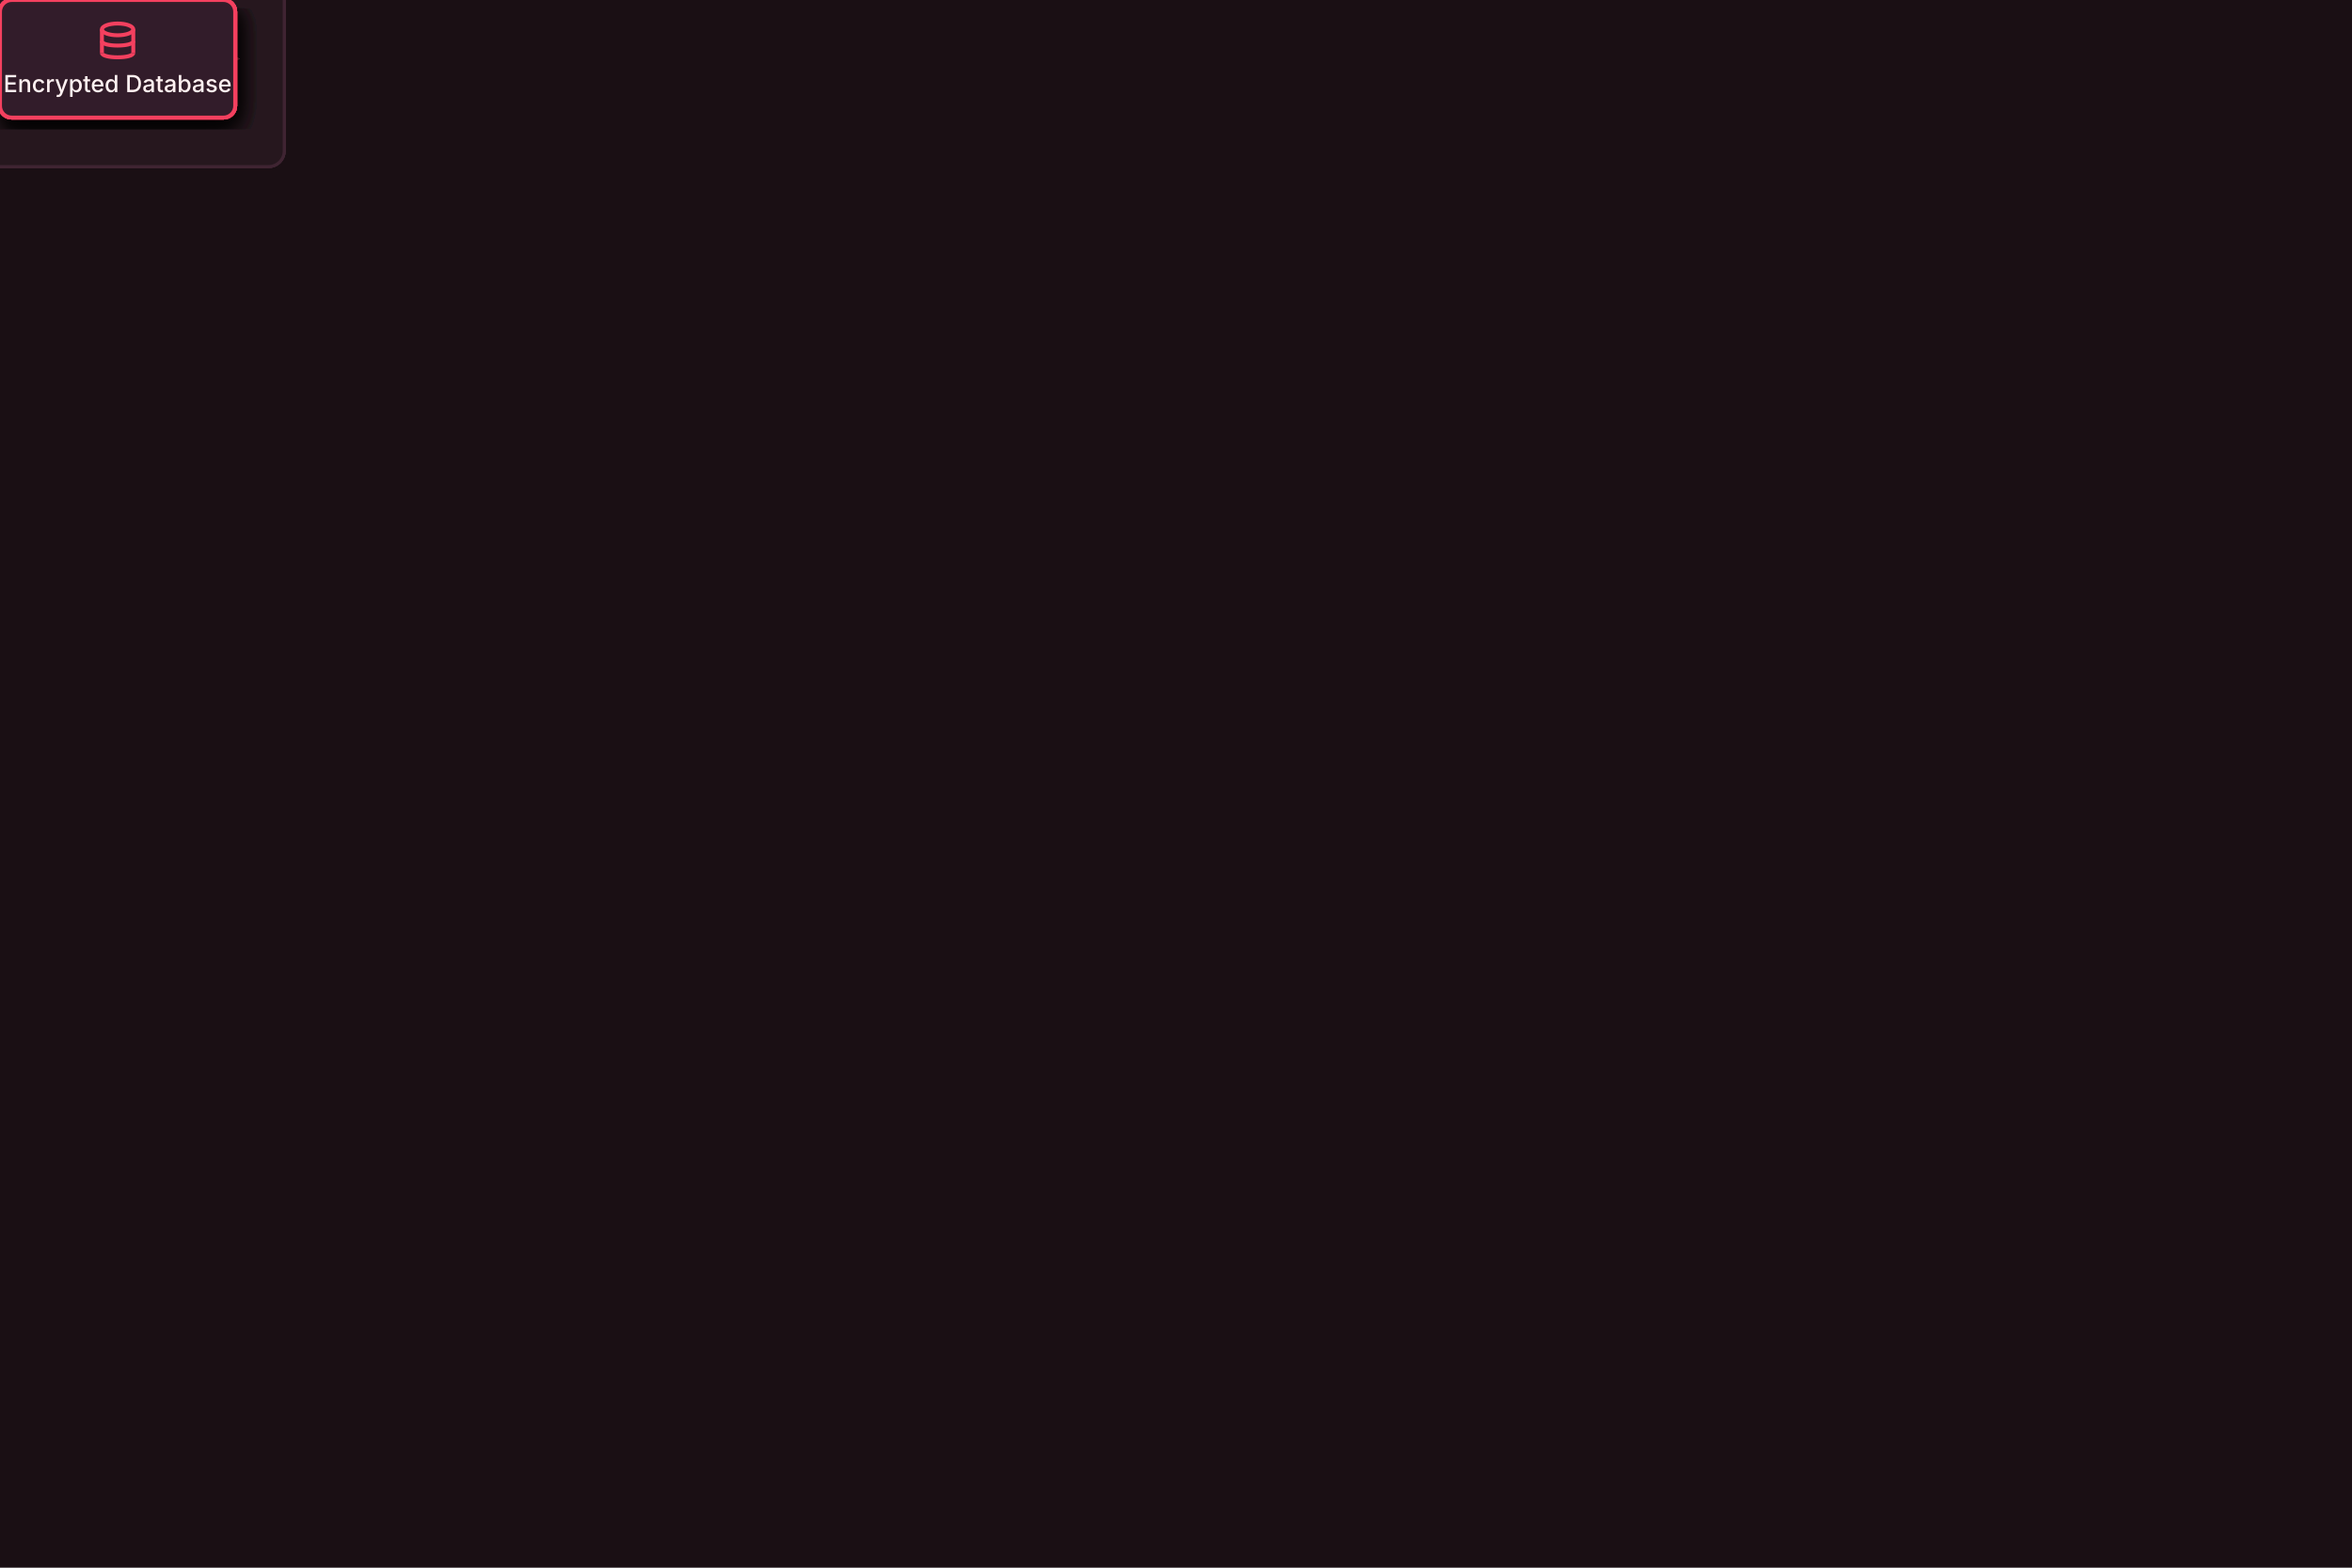
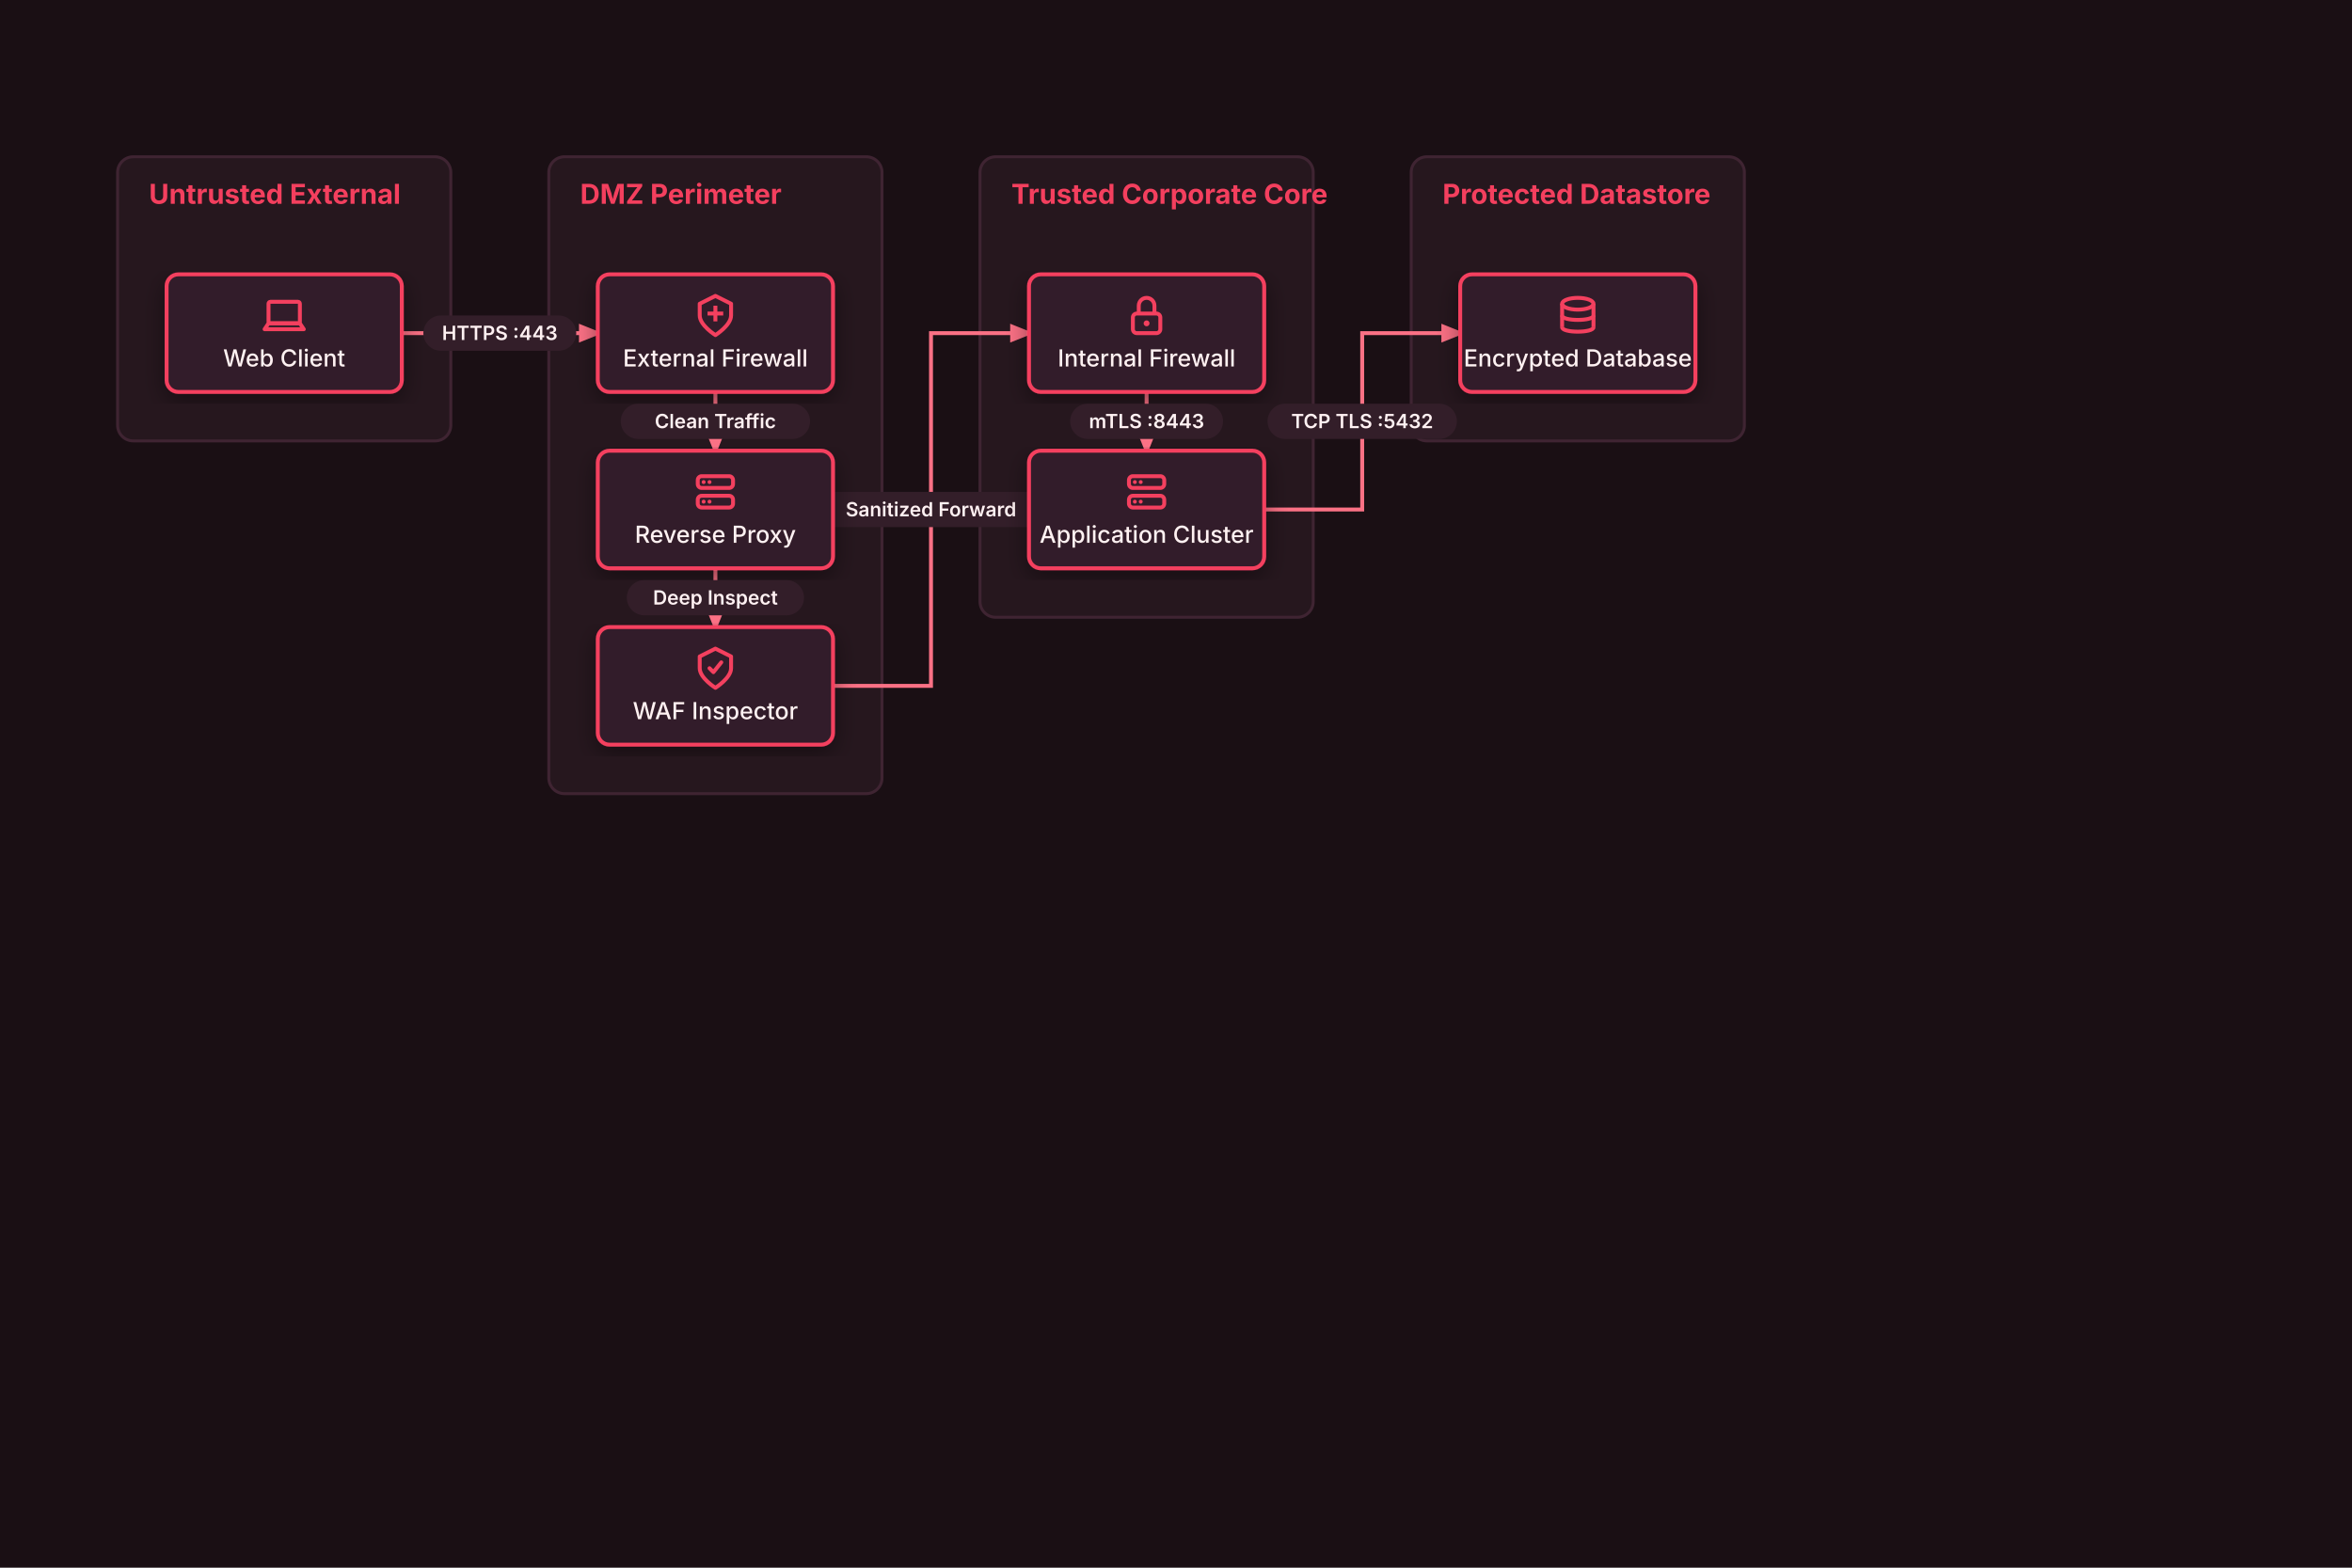
<svg xmlns="http://www.w3.org/2000/svg" viewBox="0 0 1200.0 800.0" width="1200.0" height="800.0">
  <defs>
    <marker id="arrow" viewBox="0 0 10 10" refX="8" refY="5" markerWidth="6" markerHeight="6" orient="auto-start-reverse">
      <path d="M 0 1 L 10 5 L 0 9 z" fill="#F43F5E" />
    </marker>
    <marker id="arrow-FB7185" viewBox="0 0 10 10" refX="8" refY="5" markerWidth="6" markerHeight="6" orient="auto-start-reverse">
      <path d="M 0 1 L 10 5 L 0 9 z" fill="#FB7185" />
    </marker>
    <filter id="shadow" x="-10%" y="-10%" width="120%" height="120%">
      <feDropShadow dx="0" dy="4" stdDeviation="6" flood-color="#000000" flood-opacity="0.4" />
    </filter>
  </defs>
  <rect width="100%" height="100%" fill="#1A0F14" />
  <g id="group_1">
-     <rect x="-25.0" y="-60.0" width="170.0" height="145.0" rx="8" fill="#26171E" stroke="#3F2432" stroke-width="1.5" />
-     <text x="-9.0" y="-36.0" fill="#F43F5E" font-family="Inter, -apple-system, BlinkMacSystemFont, 'Segoe UI', Roboto, sans-serif" font-size="14" font-weight="bold">Untrusted External</text>
+     <rect x="60.0" y="80.0" width="170.0" height="145.0" rx="8" fill="#26171E" stroke="#3F2432" stroke-width="1.5" />
+     <text x="76.0" y="104.0" fill="#F43F5E" font-family="Inter, -apple-system, BlinkMacSystemFont, 'Segoe UI', Roboto, sans-serif" font-size="14" font-weight="bold">Untrusted External</text>
  </g>
  <g id="group_2">
-     <rect x="-25.0" y="-60.0" width="170.0" height="145.0" rx="8" fill="#26171E" stroke="#3F2432" stroke-width="1.5" />
-     <text x="-9.0" y="-36.0" fill="#F43F5E" font-family="Inter, -apple-system, BlinkMacSystemFont, 'Segoe UI', Roboto, sans-serif" font-size="14" font-weight="bold">DMZ Perimeter</text>
+     <rect x="280.0" y="80.0" width="170.0" height="325.0" rx="8" fill="#26171E" stroke="#3F2432" stroke-width="1.5" />
+     <text x="296.0" y="104.0" fill="#F43F5E" font-family="Inter, -apple-system, BlinkMacSystemFont, 'Segoe UI', Roboto, sans-serif" font-size="14" font-weight="bold">DMZ Perimeter</text>
  </g>
  <g id="group_3">
-     <rect x="-25.0" y="-60.0" width="170.0" height="145.0" rx="8" fill="#26171E" stroke="#3F2432" stroke-width="1.5" />
-     <text x="-9.0" y="-36.0" fill="#F43F5E" font-family="Inter, -apple-system, BlinkMacSystemFont, 'Segoe UI', Roboto, sans-serif" font-size="14" font-weight="bold">Trusted Corporate Core</text>
+     <rect x="500.0" y="80.0" width="170.0" height="235.0" rx="8" fill="#26171E" stroke="#3F2432" stroke-width="1.5" />
+     <text x="516.0" y="104.0" fill="#F43F5E" font-family="Inter, -apple-system, BlinkMacSystemFont, 'Segoe UI', Roboto, sans-serif" font-size="14" font-weight="bold">Trusted Corporate Core</text>
  </g>
  <g id="group_4">
-     <rect x="-25.0" y="-60.0" width="170.0" height="145.0" rx="8" fill="#26171E" stroke="#3F2432" stroke-width="1.5" />
-     <text x="-9.0" y="-36.0" fill="#F43F5E" font-family="Inter, -apple-system, BlinkMacSystemFont, 'Segoe UI', Roboto, sans-serif" font-size="14" font-weight="bold">Protected Datastore</text>
+     <rect x="720.0" y="80.0" width="170.0" height="145.0" rx="8" fill="#26171E" stroke="#3F2432" stroke-width="1.5" />
+     <text x="736.0" y="104.0" fill="#F43F5E" font-family="Inter, -apple-system, BlinkMacSystemFont, 'Segoe UI', Roboto, sans-serif" font-size="14" font-weight="bold">Protected Datastore</text>
  </g>
-   <path d="M 0.0 30.0 L 120.0 30.0" fill="none" stroke="#FB7185" stroke-width="2" marker-end="url(#arrow-FB7185)" />
+   <path d="M 205.0 170.0 L 305.0 170.0" fill="none" stroke="#FB7185" stroke-width="2" marker-end="url(#arrow-FB7185)" />
  <g class="badge">
-     <rect x="21.0" y="21.0" width="78.0" height="18.0" rx="9.0" fill="#331E29" />
-     <text x="60.0" y="33.5" fill="#FFF1F2" font-size="10.0" font-family="Inter, -apple-system, BlinkMacSystemFont, 'Segoe UI', Roboto, sans-serif" font-weight="600" text-anchor="middle">HTTPS :443</text>
+     <rect x="216.0" y="161.0" width="78.0" height="18.0" rx="9.0" fill="#331E29" />
+     <text x="255.0" y="173.5" fill="#FFF1F2" font-size="10.0" font-family="Inter, -apple-system, BlinkMacSystemFont, 'Segoe UI', Roboto, sans-serif" font-weight="600" text-anchor="middle">HTTPS :443</text>
  </g>
-   <path d="M 0.0 30.0 L 120.0 30.0" fill="none" stroke="#FB7185" stroke-width="2" marker-end="url(#arrow-FB7185)" />
+   <path d="M 365.0 200.0 L 365.0 230.0" fill="none" stroke="#FB7185" stroke-width="2" marker-end="url(#arrow-FB7185)" />
  <g class="badge">
-     <rect x="11.7" y="21.0" width="96.6" height="18.0" rx="9.0" fill="#331E29" />
-     <text x="60.0" y="33.5" fill="#FFF1F2" font-size="10.0" font-family="Inter, -apple-system, BlinkMacSystemFont, 'Segoe UI', Roboto, sans-serif" font-weight="600" text-anchor="middle">Clean Traffic</text>
+     <rect x="316.7" y="206.0" width="96.6" height="18.0" rx="9.0" fill="#331E29" />
+     <text x="365.0" y="218.5" fill="#FFF1F2" font-size="10.0" font-family="Inter, -apple-system, BlinkMacSystemFont, 'Segoe UI', Roboto, sans-serif" font-weight="600" text-anchor="middle">Clean Traffic</text>
  </g>
-   <path d="M 0.0 30.0 L 120.0 30.0" fill="none" stroke="#FB7185" stroke-width="2" marker-end="url(#arrow-FB7185)" />
+   <path d="M 365.0 290.0 L 365.0 320.0" fill="none" stroke="#FB7185" stroke-width="2" marker-end="url(#arrow-FB7185)" />
  <g class="badge">
-     <rect x="14.8" y="21.0" width="90.4" height="18.0" rx="9.0" fill="#331E29" />
-     <text x="60.0" y="33.5" fill="#FFF1F2" font-size="10.0" font-family="Inter, -apple-system, BlinkMacSystemFont, 'Segoe UI', Roboto, sans-serif" font-weight="600" text-anchor="middle">Deep Inspect</text>
+     <rect x="319.8" y="296.0" width="90.4" height="18.0" rx="9.0" fill="#331E29" />
+     <text x="365.0" y="308.5" fill="#FFF1F2" font-size="10.0" font-family="Inter, -apple-system, BlinkMacSystemFont, 'Segoe UI', Roboto, sans-serif" font-weight="600" text-anchor="middle">Deep Inspect</text>
  </g>
-   <path d="M 0.0 30.0 L 120.0 30.0" fill="none" stroke="#FB7185" stroke-width="2" marker-end="url(#arrow-FB7185)" />
+   <path d="M 425.0 350.0 L 475.0 350.0 L 475.0 170.0 L 525.0 170.0" fill="none" stroke="#FB7185" stroke-width="2" marker-end="url(#arrow-FB7185)" />
  <g class="badge">
-     <rect x="-0.7" y="21.0" width="121.4" height="18.0" rx="9.0" fill="#331E29" />
-     <text x="60.0" y="33.5" fill="#FFF1F2" font-size="10.0" font-family="Inter, -apple-system, BlinkMacSystemFont, 'Segoe UI', Roboto, sans-serif" font-weight="600" text-anchor="middle">Sanitized Forward</text>
+     <rect x="414.3" y="251.0" width="121.4" height="18.0" rx="9.0" fill="#331E29" />
+     <text x="475.0" y="263.5" fill="#FFF1F2" font-size="10.0" font-family="Inter, -apple-system, BlinkMacSystemFont, 'Segoe UI', Roboto, sans-serif" font-weight="600" text-anchor="middle">Sanitized Forward</text>
  </g>
-   <path d="M 0.0 30.0 L 120.0 30.0" fill="none" stroke="#FB7185" stroke-width="2" marker-end="url(#arrow-FB7185)" />
+   <path d="M 585.0 200.0 L 585.0 230.0" fill="none" stroke="#FB7185" stroke-width="2" marker-end="url(#arrow-FB7185)" />
  <g class="badge">
-     <rect x="21.0" y="21.0" width="78.0" height="18.0" rx="9.0" fill="#331E29" />
-     <text x="60.0" y="33.5" fill="#FFF1F2" font-size="10.0" font-family="Inter, -apple-system, BlinkMacSystemFont, 'Segoe UI', Roboto, sans-serif" font-weight="600" text-anchor="middle">mTLS :8443</text>
+     <rect x="546.0" y="206.0" width="78.0" height="18.0" rx="9.0" fill="#331E29" />
+     <text x="585.0" y="218.5" fill="#FFF1F2" font-size="10.0" font-family="Inter, -apple-system, BlinkMacSystemFont, 'Segoe UI', Roboto, sans-serif" font-weight="600" text-anchor="middle">mTLS :8443</text>
  </g>
-   <path d="M 0.0 30.0 L 120.0 30.0" fill="none" stroke="#FB7185" stroke-width="2" marker-end="url(#arrow-FB7185)" />
+   <path d="M 645.0 260.0 L 695.0 260.0 L 695.0 170.0 L 745.0 170.0" fill="none" stroke="#FB7185" stroke-width="2" marker-end="url(#arrow-FB7185)" />
  <g class="badge">
-     <rect x="11.7" y="21.0" width="96.6" height="18.0" rx="9.0" fill="#331E29" />
-     <text x="60.0" y="33.5" fill="#FFF1F2" font-size="10.0" font-family="Inter, -apple-system, BlinkMacSystemFont, 'Segoe UI', Roboto, sans-serif" font-weight="600" text-anchor="middle">TCP TLS :5432</text>
+     <rect x="646.7" y="206.0" width="96.6" height="18.0" rx="9.0" fill="#331E29" />
+     <text x="695.0" y="218.5" fill="#FFF1F2" font-size="10.0" font-family="Inter, -apple-system, BlinkMacSystemFont, 'Segoe UI', Roboto, sans-serif" font-weight="600" text-anchor="middle">TCP TLS :5432</text>
  </g>
  <g id="client" filter="url(#shadow)">
-     <rect x="0.0" y="0.0" width="120.0" height="60.0" rx="6.0" fill="#331E29" stroke="#F43F5E" stroke-width="2.0" />
-     <g class="icon icon-laptop" transform="translate(48.0, 9.0) scale(1.0)">
+     <rect x="85.0" y="140.0" width="120.0" height="60.0" rx="6.0" fill="#331E29" stroke="#F43F5E" stroke-width="2.0" />
+     <g class="icon icon-laptop" transform="translate(133.0, 149.0) scale(1.0)">
      <rect x="4" y="5" width="16" height="11" rx="1" fill="none" stroke="#F43F5E" stroke-width="2.0" />
      <path d="M 2 19 H 22 L 20 16 H 4 Z" fill="none" stroke="#F43F5E" stroke-width="2.0" stroke-linejoin="round" />
    </g>
-     <text x="60.0" y="47.0" text-anchor="middle" fill="#FFF1F2" font-family="Inter, -apple-system, BlinkMacSystemFont, 'Segoe UI', Roboto, sans-serif" font-size="12" font-weight="500">Web Client</text>
+     <text x="145.0" y="187.0" text-anchor="middle" fill="#FFF1F2" font-family="Inter, -apple-system, BlinkMacSystemFont, 'Segoe UI', Roboto, sans-serif" font-size="12" font-weight="500">Web Client</text>
  </g>
  <g id="ext_fw" filter="url(#shadow)">
-     <rect x="0.0" y="0.0" width="120.0" height="60.0" rx="6.0" fill="#331E29" stroke="#F43F5E" stroke-width="2.0" />
-     <g class="icon icon-firewall" transform="translate(48.0, 9.0) scale(1.0)">
+     <rect x="305.0" y="140.0" width="120.0" height="60.0" rx="6.0" fill="#331E29" stroke="#F43F5E" stroke-width="2.0" />
+     <g class="icon icon-firewall" transform="translate(353.0, 149.0) scale(1.0)">
      <path d="M 12 2 L 20 6 V 12 C 20 17 12 22 12 22 C 12 22 4 17 4 12 V 6 Z" fill="none" stroke="#F43F5E" stroke-width="2.0" stroke-linejoin="round" />
      <line x1="8" y1="11" x2="16" y2="11" stroke="#F43F5E" stroke-width="2.0" />
      <line x1="12" y1="7" x2="12" y2="15" stroke="#F43F5E" stroke-width="2.0" />
    </g>
-     <text x="60.0" y="47.0" text-anchor="middle" fill="#FFF1F2" font-family="Inter, -apple-system, BlinkMacSystemFont, 'Segoe UI', Roboto, sans-serif" font-size="12" font-weight="500">External Firewall</text>
+     <text x="365.0" y="187.0" text-anchor="middle" fill="#FFF1F2" font-family="Inter, -apple-system, BlinkMacSystemFont, 'Segoe UI', Roboto, sans-serif" font-size="12" font-weight="500">External Firewall</text>
  </g>
  <g id="proxy" filter="url(#shadow)">
-     <rect x="0.0" y="0.0" width="120.0" height="60.0" rx="6.0" fill="#331E29" stroke="#F43F5E" stroke-width="2.0" />
-     <g class="icon icon-server" transform="translate(48.0, 9.0) scale(1.0)">
+     <rect x="305.0" y="230.0" width="120.0" height="60.0" rx="6.0" fill="#331E29" stroke="#F43F5E" stroke-width="2.0" />
+     <g class="icon icon-server" transform="translate(353.0, 239.0) scale(1.0)">
      <rect x="3" y="4" width="18" height="6" rx="2" fill="none" stroke="#F43F5E" stroke-width="2.0" />
      <rect x="3" y="14" width="18" height="6" rx="2" fill="none" stroke="#F43F5E" stroke-width="2.0" />
      <circle cx="6" cy="7" r="1" fill="#F43F5E" />
      <circle cx="9" cy="7" r="1" fill="#F43F5E" />
      <circle cx="6" cy="17" r="1" fill="#F43F5E" />
      <circle cx="9" cy="17" r="1" fill="#F43F5E" />
    </g>
-     <text x="60.0" y="47.0" text-anchor="middle" fill="#FFF1F2" font-family="Inter, -apple-system, BlinkMacSystemFont, 'Segoe UI', Roboto, sans-serif" font-size="12" font-weight="500">Reverse Proxy</text>
+     <text x="365.0" y="277.0" text-anchor="middle" fill="#FFF1F2" font-family="Inter, -apple-system, BlinkMacSystemFont, 'Segoe UI', Roboto, sans-serif" font-size="12" font-weight="500">Reverse Proxy</text>
  </g>
  <g id="waf" filter="url(#shadow)">
-     <rect x="0.0" y="0.0" width="120.0" height="60.0" rx="6.0" fill="#331E29" stroke="#F43F5E" stroke-width="2.0" />
-     <g class="icon icon-shield_check" transform="translate(48.0, 9.0) scale(1.0)">
+     <rect x="305.0" y="320.0" width="120.0" height="60.0" rx="6.0" fill="#331E29" stroke="#F43F5E" stroke-width="2.0" />
+     <g class="icon icon-shield_check" transform="translate(353.0, 329.0) scale(1.0)">
      <path d="M 12 2 L 20 6 V 12 C 20 17 12 22 12 22 C 12 22 4 17 4 12 V 6 Z" fill="none" stroke="#F43F5E" stroke-width="2.0" stroke-linejoin="round" />
      <polyline points="9,12 11,14 15,9" fill="none" stroke="#F43F5E" stroke-width="2.0" stroke-linecap="round" stroke-linejoin="round" />
    </g>
-     <text x="60.0" y="47.0" text-anchor="middle" fill="#FFF1F2" font-family="Inter, -apple-system, BlinkMacSystemFont, 'Segoe UI', Roboto, sans-serif" font-size="12" font-weight="500">WAF Inspector</text>
+     <text x="365.0" y="367.0" text-anchor="middle" fill="#FFF1F2" font-family="Inter, -apple-system, BlinkMacSystemFont, 'Segoe UI', Roboto, sans-serif" font-size="12" font-weight="500">WAF Inspector</text>
  </g>
  <g id="int_fw" filter="url(#shadow)">
-     <rect x="0.0" y="0.0" width="120.0" height="60.0" rx="6.0" fill="#331E29" stroke="#F43F5E" stroke-width="2.0" />
-     <g class="icon icon-lock" transform="translate(48.0, 9.0) scale(1.0)">
+     <rect x="525.0" y="140.0" width="120.0" height="60.0" rx="6.0" fill="#331E29" stroke="#F43F5E" stroke-width="2.0" />
+     <g class="icon icon-lock" transform="translate(573.0, 149.0) scale(1.0)">
      <rect x="5" y="11" width="14" height="10" rx="2" fill="none" stroke="#F43F5E" stroke-width="2.0" />
      <path d="M 8 11 V 7 A 4 4 0 0 1 16 7 V 11" fill="none" stroke="#F43F5E" stroke-width="2.0" />
      <circle cx="12" cy="16" r="1.5" fill="#F43F5E" />
    </g>
-     <text x="60.0" y="47.0" text-anchor="middle" fill="#FFF1F2" font-family="Inter, -apple-system, BlinkMacSystemFont, 'Segoe UI', Roboto, sans-serif" font-size="12" font-weight="500">Internal Firewall</text>
+     <text x="585.0" y="187.0" text-anchor="middle" fill="#FFF1F2" font-family="Inter, -apple-system, BlinkMacSystemFont, 'Segoe UI', Roboto, sans-serif" font-size="12" font-weight="500">Internal Firewall</text>
  </g>
  <g id="app" filter="url(#shadow)">
-     <rect x="0.0" y="0.0" width="120.0" height="60.0" rx="6.0" fill="#331E29" stroke="#F43F5E" stroke-width="2.0" />
-     <g class="icon icon-server" transform="translate(48.0, 9.0) scale(1.0)">
+     <rect x="525.0" y="230.0" width="120.0" height="60.0" rx="6.0" fill="#331E29" stroke="#F43F5E" stroke-width="2.0" />
+     <g class="icon icon-server" transform="translate(573.0, 239.0) scale(1.0)">
      <rect x="3" y="4" width="18" height="6" rx="2" fill="none" stroke="#F43F5E" stroke-width="2.0" />
      <rect x="3" y="14" width="18" height="6" rx="2" fill="none" stroke="#F43F5E" stroke-width="2.0" />
      <circle cx="6" cy="7" r="1" fill="#F43F5E" />
      <circle cx="9" cy="7" r="1" fill="#F43F5E" />
      <circle cx="6" cy="17" r="1" fill="#F43F5E" />
      <circle cx="9" cy="17" r="1" fill="#F43F5E" />
    </g>
-     <text x="60.0" y="47.0" text-anchor="middle" fill="#FFF1F2" font-family="Inter, -apple-system, BlinkMacSystemFont, 'Segoe UI', Roboto, sans-serif" font-size="12" font-weight="500">Application Cluster</text>
+     <text x="585.0" y="277.0" text-anchor="middle" fill="#FFF1F2" font-family="Inter, -apple-system, BlinkMacSystemFont, 'Segoe UI', Roboto, sans-serif" font-size="12" font-weight="500">Application Cluster</text>
  </g>
  <g id="db" filter="url(#shadow)">
-     <rect x="0.0" y="0.0" width="120.0" height="60.0" rx="6.0" fill="#331E29" stroke="#F43F5E" stroke-width="2.0" />
-     <g class="icon icon-database" transform="translate(48.0, 9.0) scale(1.0)">
+     <rect x="745.0" y="140.0" width="120.0" height="60.0" rx="6.0" fill="#331E29" stroke="#F43F5E" stroke-width="2.0" />
+     <g class="icon icon-database" transform="translate(793.0, 149.0) scale(1.0)">
      <ellipse cx="12" cy="6" rx="8" ry="3" fill="none" stroke="#F43F5E" stroke-width="2.0" />
      <path d="M 4 12 C 4 15 20 15 20 12" fill="none" stroke="#F43F5E" stroke-width="2.0" />
      <path d="M 4 18 C 4 21 20 21 20 18" fill="none" stroke="#F43F5E" stroke-width="2.0" />
      <line x1="4" y1="6" x2="4" y2="18" stroke="#F43F5E" stroke-width="2.0" />
      <line x1="20" y1="6" x2="20" y2="18" stroke="#F43F5E" stroke-width="2.0" />
    </g>
-     <text x="60.0" y="47.0" text-anchor="middle" fill="#FFF1F2" font-family="Inter, -apple-system, BlinkMacSystemFont, 'Segoe UI', Roboto, sans-serif" font-size="12" font-weight="500">Encrypted Database</text>
+     <text x="805.0" y="187.0" text-anchor="middle" fill="#FFF1F2" font-family="Inter, -apple-system, BlinkMacSystemFont, 'Segoe UI', Roboto, sans-serif" font-size="12" font-weight="500">Encrypted Database</text>
  </g>
</svg>
